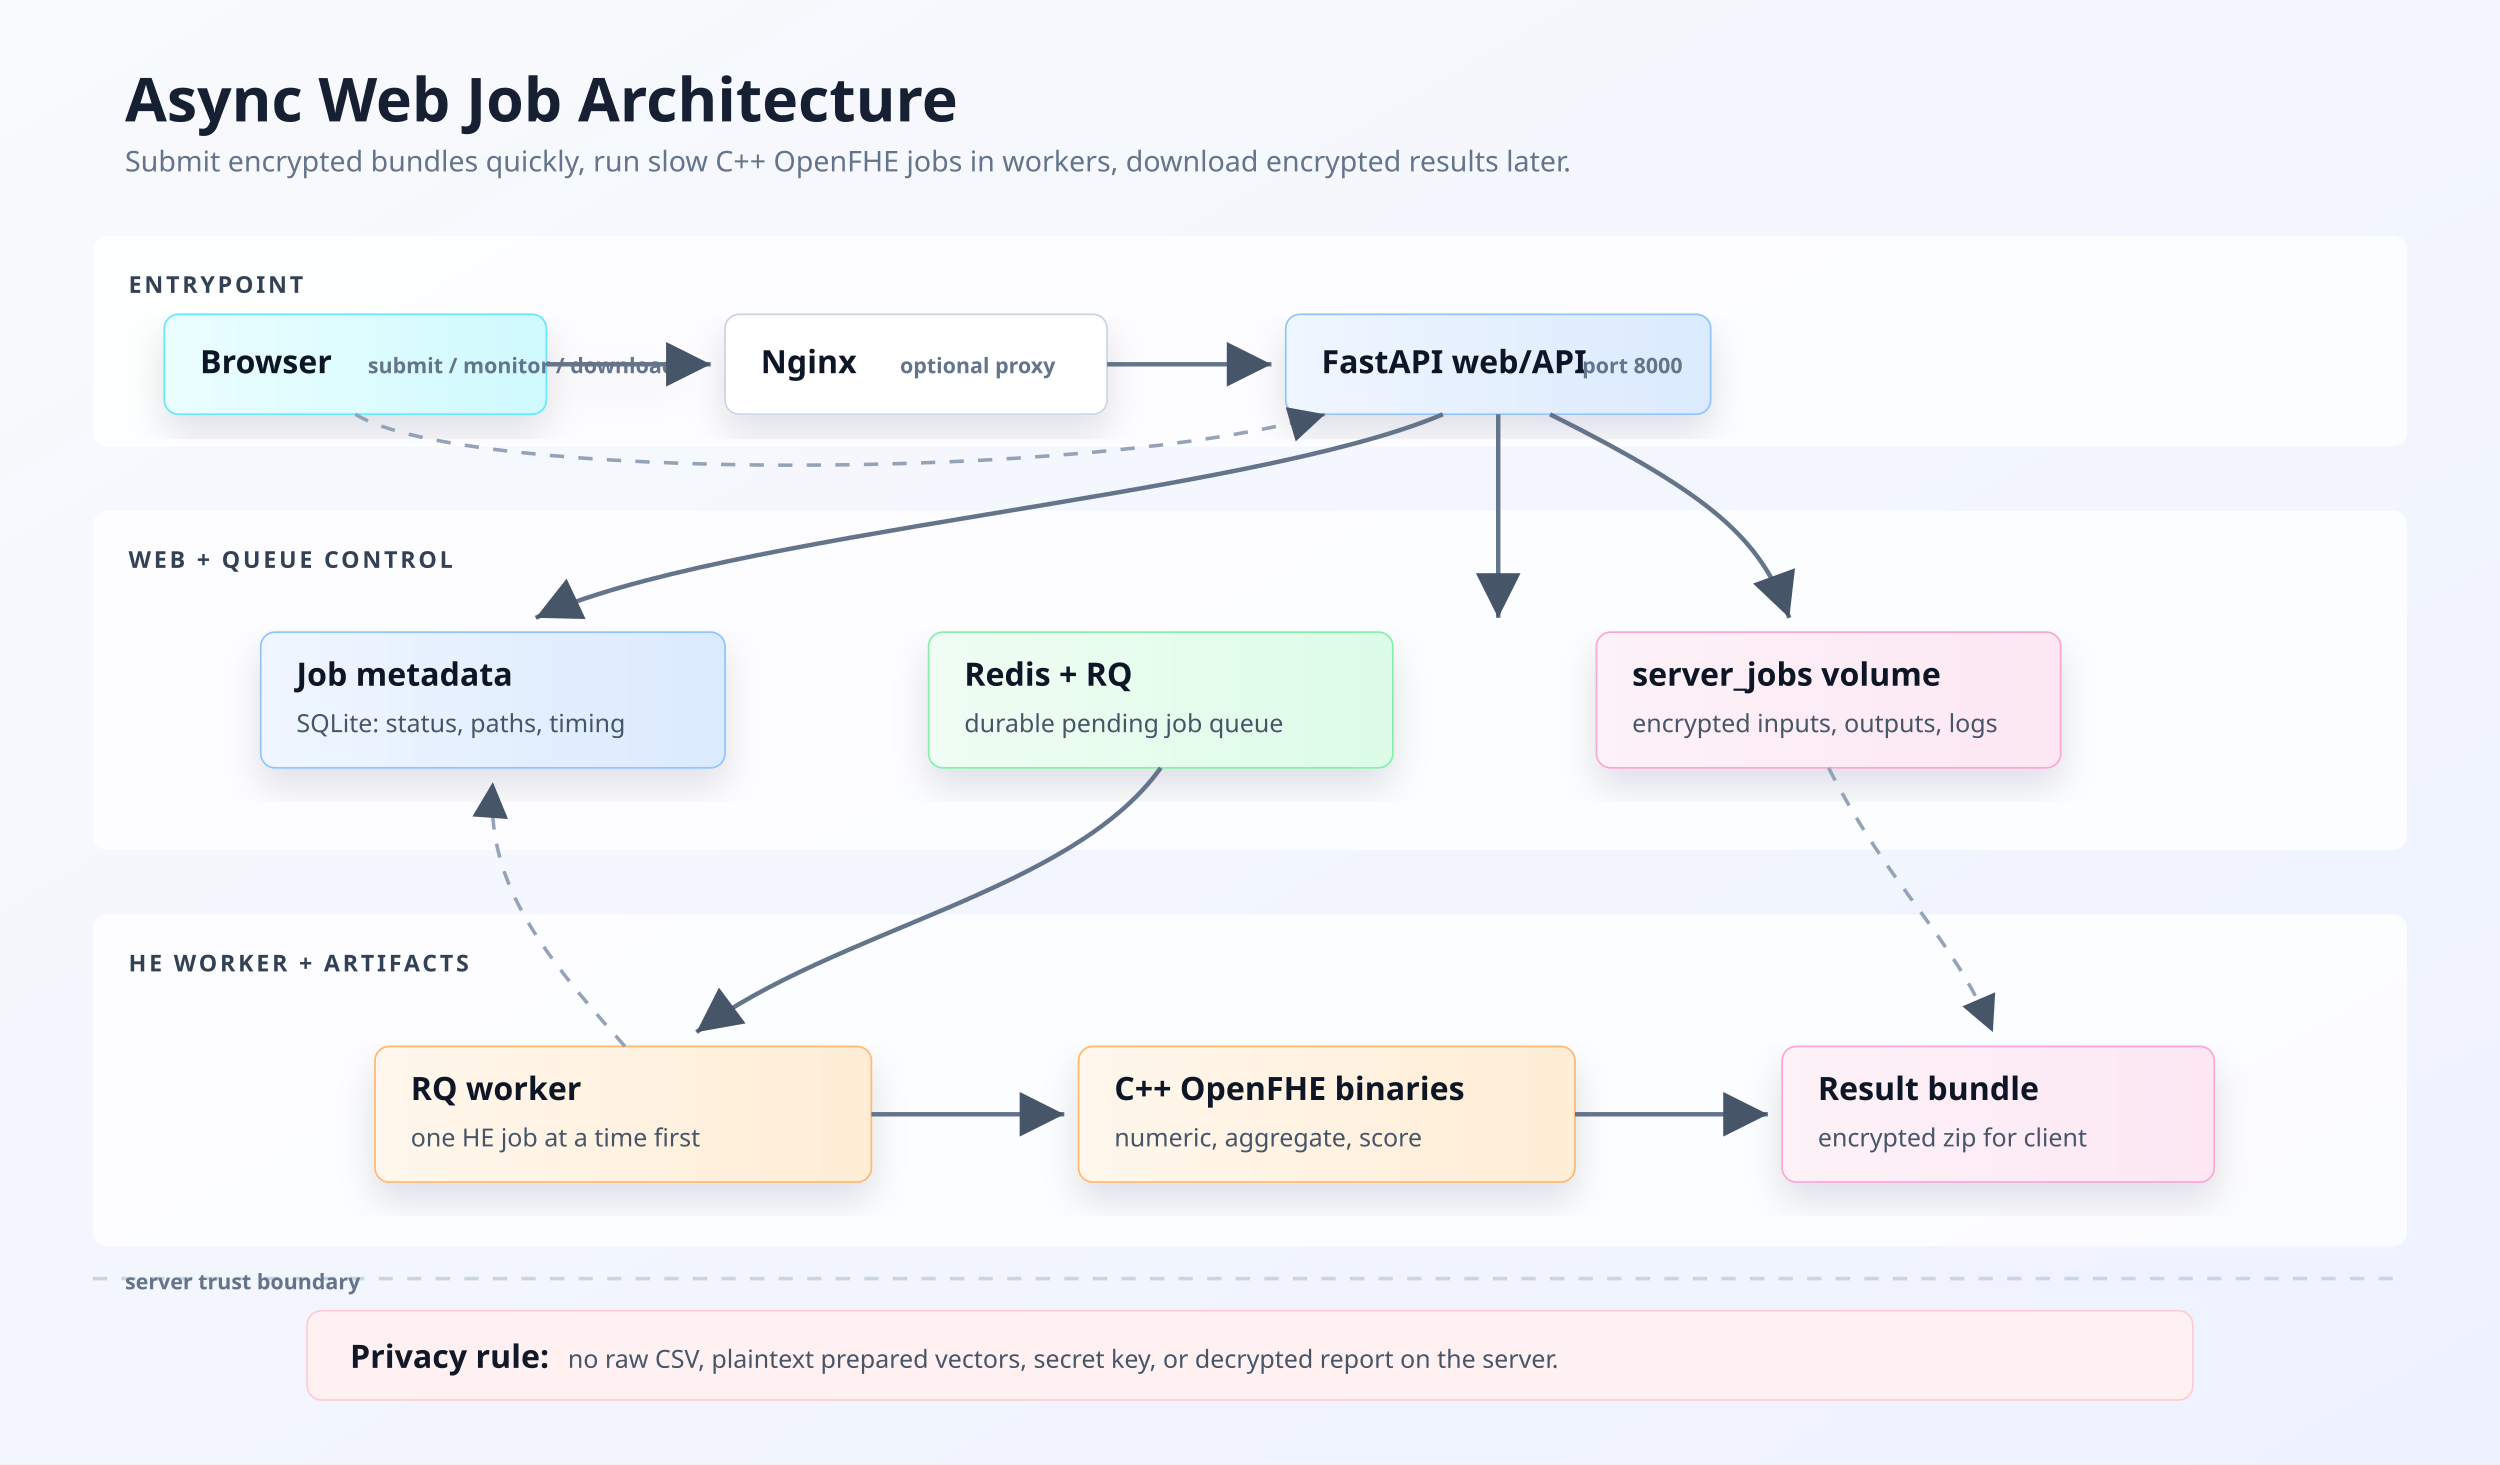
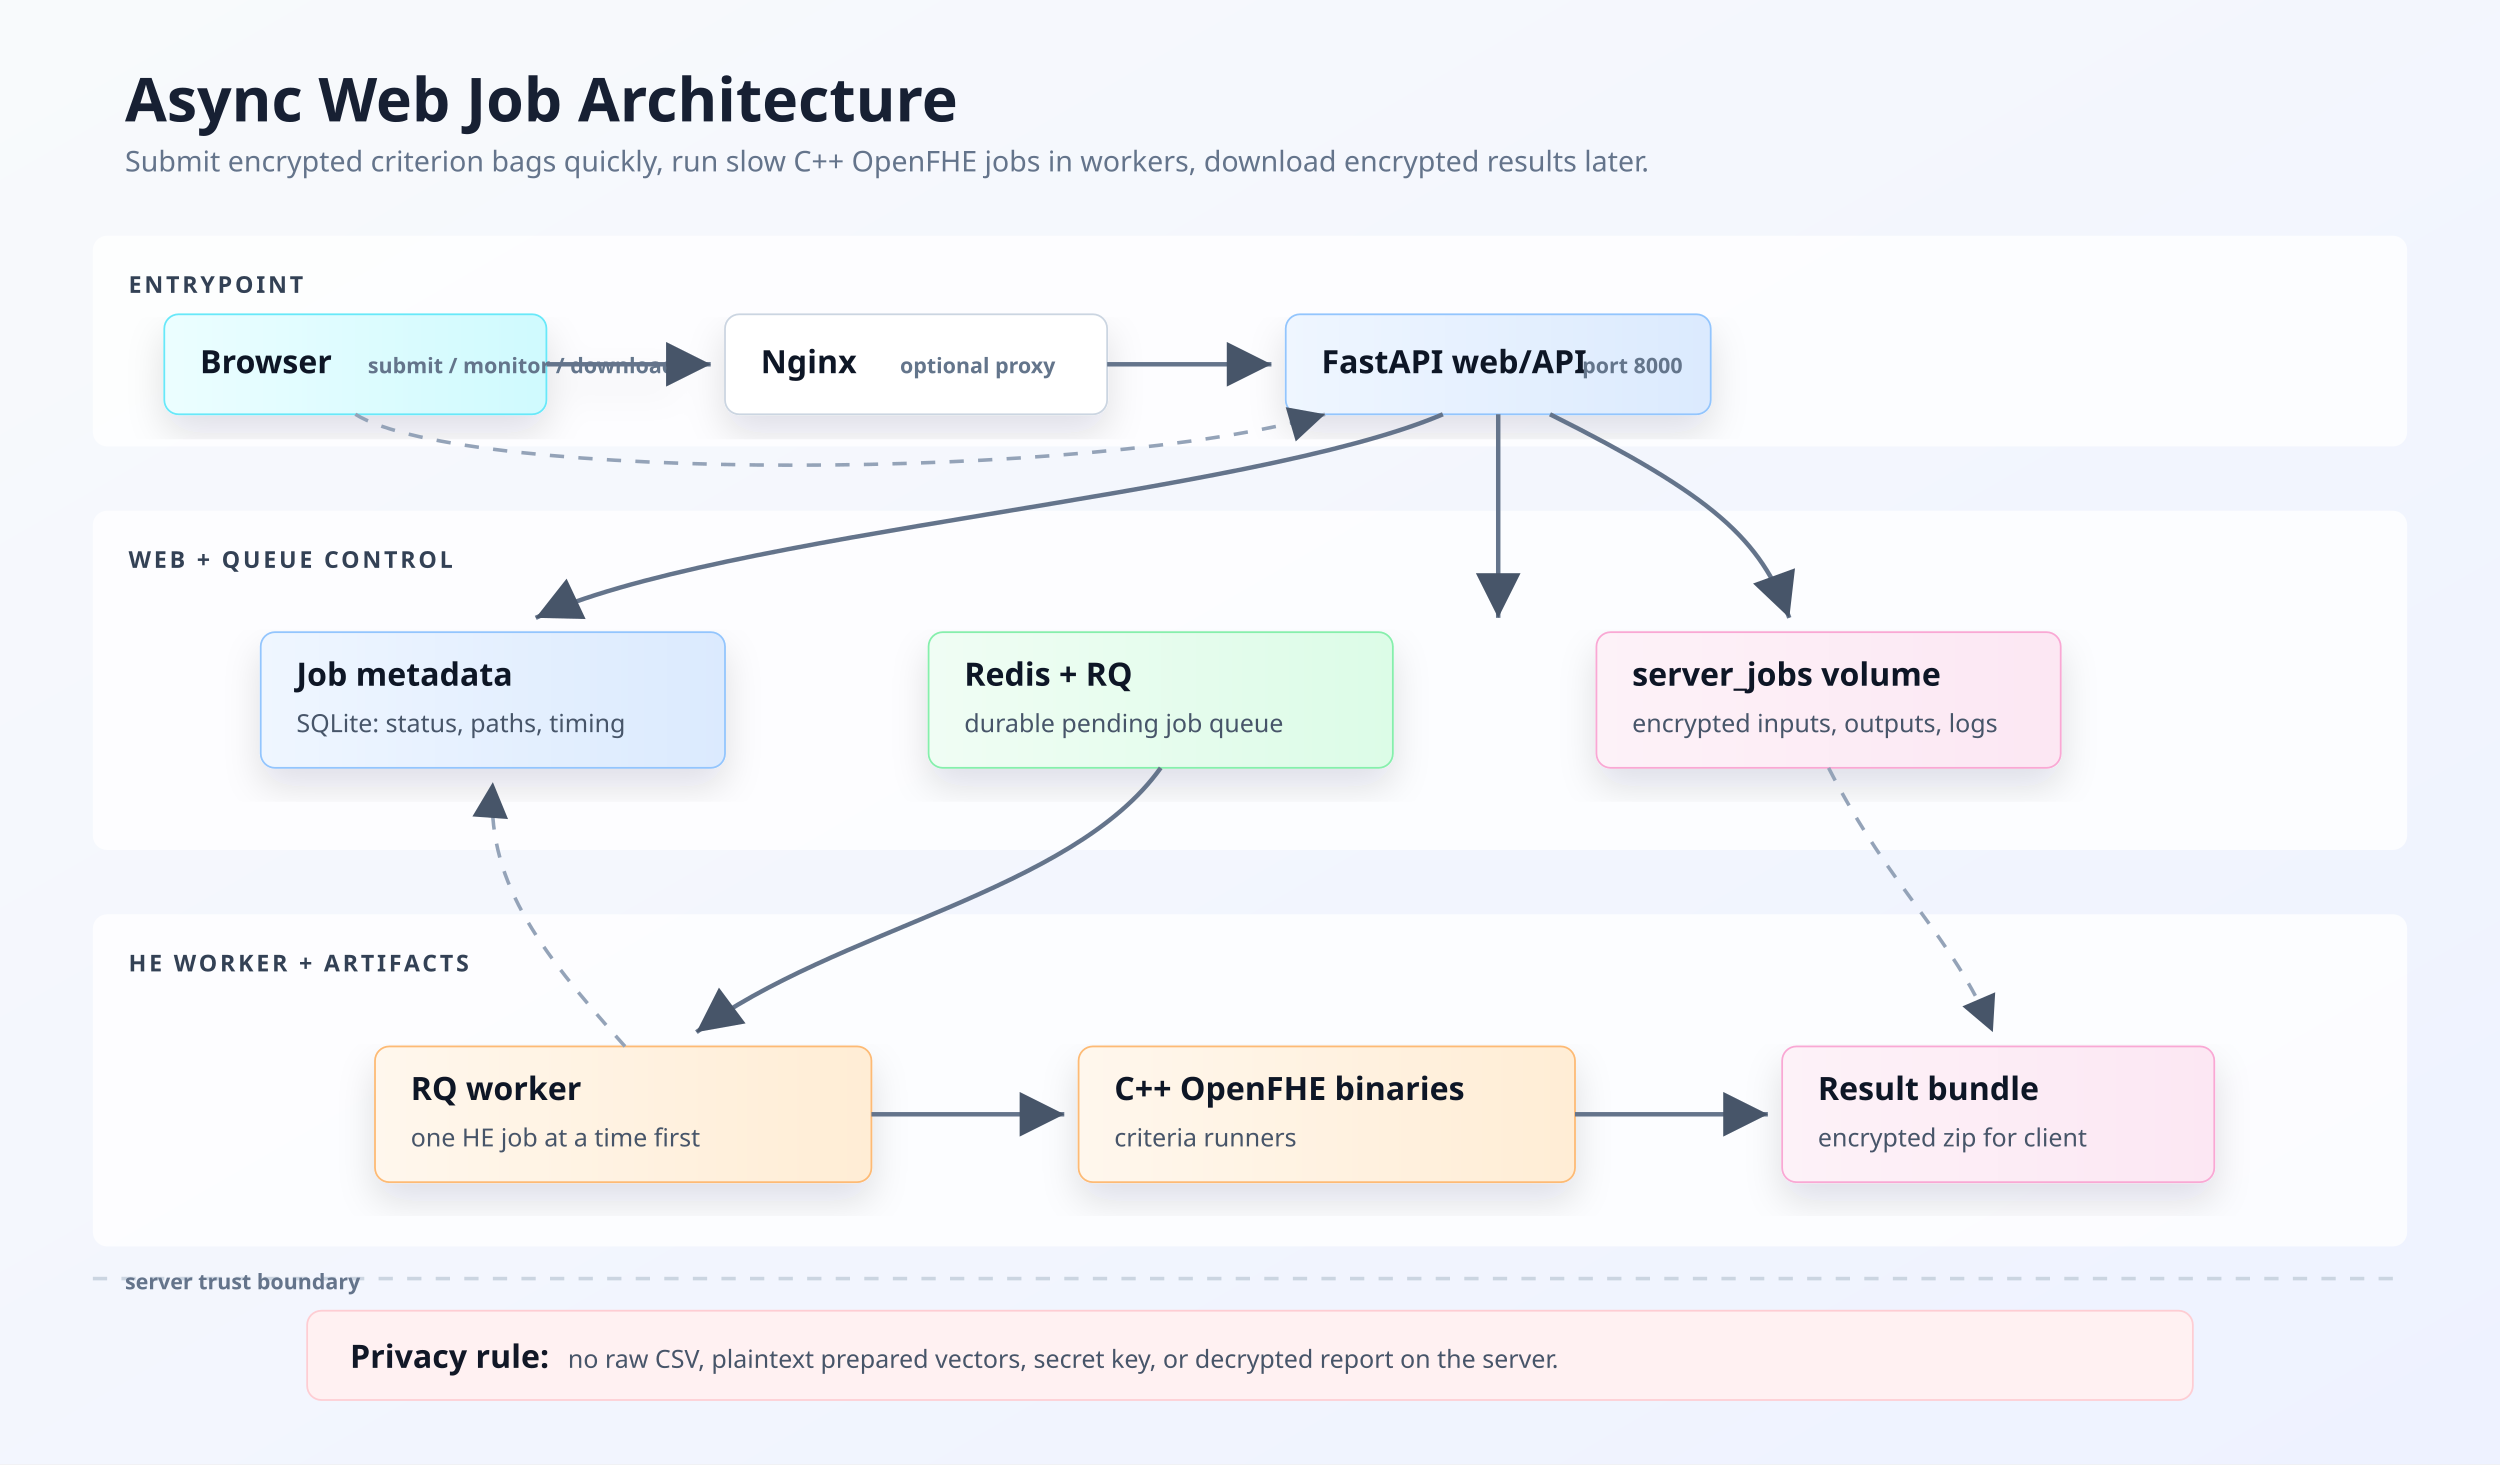
<svg xmlns="http://www.w3.org/2000/svg" width="1400" height="820" viewBox="0 0 1400 820" role="img" aria-labelledby="title desc">
  <defs>
    <linearGradient id="bg" x1="0" x2="1" y1="0" y2="1">
      <stop offset="0%" stop-color="#f8fafc" />
      <stop offset="100%" stop-color="#eef2ff" />
    </linearGradient>
    <linearGradient id="ui" x1="0" x2="1">
      <stop offset="0%" stop-color="#ecfeff" />
      <stop offset="100%" stop-color="#cffafe" />
    </linearGradient>
    <linearGradient id="web" x1="0" x2="1">
      <stop offset="0%" stop-color="#eff6ff" />
      <stop offset="100%" stop-color="#dbeafe" />
    </linearGradient>
    <linearGradient id="queue" x1="0" x2="1">
      <stop offset="0%" stop-color="#f0fdf4" />
      <stop offset="100%" stop-color="#dcfce7" />
    </linearGradient>
    <linearGradient id="compute" x1="0" x2="1">
      <stop offset="0%" stop-color="#fff7ed" />
      <stop offset="100%" stop-color="#ffedd5" />
    </linearGradient>
    <linearGradient id="store" x1="0" x2="1">
      <stop offset="0%" stop-color="#fdf2f8" />
      <stop offset="100%" stop-color="#fce7f3" />
    </linearGradient>
    <filter id="shadow" x="-10%" y="-15%" width="120%" height="140%">
      <feDropShadow dx="0" dy="10" stdDeviation="10" flood-color="#0f172a" flood-opacity="0.12" />
    </filter>
    <marker id="arrow" markerWidth="14" markerHeight="14" refX="10" refY="5" orient="auto">
      <path d="M0,0 L10,5 L0,10 Z" fill="#475569" />
    </marker>
    <style>
      .title{font:700 34px ui-sans-serif,system-ui;fill:#172033}
      .sub{font:400 16px ui-sans-serif,system-ui;fill:#64748b}
      .lane{font:800 13px ui-sans-serif,system-ui;letter-spacing:.12em;fill:#334155}
      .box-title{font:800 18px ui-sans-serif,system-ui;fill:#111827}
      .box-text{font:500 14px ui-sans-serif,system-ui;fill:#475569}
      .small{font:700 12px ui-sans-serif,system-ui;fill:#64748b}
      .line{stroke:#64748b;stroke-width:2.5;fill:none;marker-end:url(#arrow)}
      .soft{stroke:#94a3b8;stroke-width:2;fill:none;stroke-dasharray:8 8;marker-end:url(#arrow)}
      .rail{stroke:#cbd5e1;stroke-width:2;fill:none;stroke-dasharray:8 8}
    </style>
  </defs>
  <rect width="1400" height="820" fill="url(#bg)" />
  <text class="title" x="70" y="68">Async Web Job Architecture</text>
-   <text class="sub" x="70" y="96">Submit encrypted bundles quickly, run slow C++ OpenFHE jobs in workers, download encrypted results later.</text>
+   <text class="sub" x="70" y="96">Submit encrypted criterion bags quickly, run slow C++ OpenFHE jobs in workers, download encrypted results later.</text>
  <rect x="52" y="132" width="1296" height="118" rx="8" fill="#ffffff" opacity="0.78" />
  <text class="lane" x="72" y="164">ENTRYPOINT</text>
  <rect x="52" y="286" width="1296" height="190" rx="8" fill="#ffffff" opacity="0.78" />
  <text class="lane" x="72" y="318">WEB + QUEUE CONTROL</text>
  <rect x="52" y="512" width="1296" height="186" rx="8" fill="#ffffff" opacity="0.78" />
  <text class="lane" x="72" y="544">HE WORKER + ARTIFACTS</text>
  <g filter="url(#shadow)">
    <rect x="92" y="176" width="214" height="56" rx="8" fill="url(#ui)" stroke="#67e8f9" />
    <text class="box-title" x="112" y="209">Browser</text>
    <text class="small" x="206" y="209">submit / monitor / download</text>
    <rect x="406" y="176" width="214" height="56" rx="8" fill="#ffffff" stroke="#cbd5e1" />
    <text class="box-title" x="426" y="209">Nginx</text>
    <text class="small" x="504" y="209">optional proxy</text>
    <rect x="720" y="176" width="238" height="56" rx="8" fill="url(#web)" stroke="#93c5fd" />
    <text class="box-title" x="740" y="209">FastAPI web/API</text>
    <text class="small" x="886" y="209">port 8000</text>
  </g>
  <path class="line" d="M306 204 H398" />
  <path class="line" d="M620 204 H712" />
  <path class="soft" d="M199 232 C260 270, 612 270, 742 232" />
  <g filter="url(#shadow)">
    <rect x="146" y="354" width="260" height="76" rx="8" fill="url(#web)" stroke="#93c5fd" />
    <text class="box-title" x="166" y="384">Job metadata</text>
    <text class="box-text" x="166" y="410">SQLite: status, paths, timing</text>
    <rect x="520" y="354" width="260" height="76" rx="8" fill="url(#queue)" stroke="#86efac" />
    <text class="box-title" x="540" y="384">Redis + RQ</text>
    <text class="box-text" x="540" y="410">durable pending job queue</text>
    <rect x="894" y="354" width="260" height="76" rx="8" fill="url(#store)" stroke="#f9a8d4" />
    <text class="box-title" x="914" y="384">server_jobs volume</text>
    <text class="box-text" x="914" y="410">encrypted inputs, outputs, logs</text>
  </g>
  <path class="line" d="M808 232 C700 278, 402 298, 300 346" />
  <path class="line" d="M839 232 V346" />
  <path class="line" d="M868 232 C960 278, 986 302, 1002 346" />
  <g filter="url(#shadow)">
    <rect x="210" y="586" width="278" height="76" rx="8" fill="url(#compute)" stroke="#fdba74" />
    <text class="box-title" x="230" y="616">RQ worker</text>
    <text class="box-text" x="230" y="642">one HE job at a time first</text>
    <rect x="604" y="586" width="278" height="76" rx="8" fill="url(#compute)" stroke="#fdba74" />
    <text class="box-title" x="624" y="616">C++ OpenFHE binaries</text>
-     <text class="box-text" x="624" y="642">numeric, aggregate, score</text>
+     <text class="box-text" x="624" y="642">criteria runners</text>
    <rect x="998" y="586" width="242" height="76" rx="8" fill="url(#store)" stroke="#f9a8d4" />
    <text class="box-title" x="1018" y="616">Result bundle</text>
    <text class="box-text" x="1018" y="642">encrypted zip for client</text>
  </g>
  <path class="line" d="M650 430 C600 500, 468 520, 390 578" />
  <path class="line" d="M488 624 H596" />
  <path class="line" d="M882 624 H990" />
  <path class="soft" d="M1024 430 C1060 500, 1092 522, 1116 578" />
  <path class="soft" d="M350 586 C300 530, 272 492, 276 438" />
  <rect x="172" y="734" width="1056" height="50" rx="8" fill="#fff1f2" stroke="#fecdd3" />
  <text class="box-title" x="196" y="766">Privacy rule:</text>
  <text class="box-text" x="318" y="766">no raw CSV, plaintext prepared vectors, secret key, or decrypted report on the server.</text>
  <path class="rail" d="M52 716 H1348" />
  <text class="small" x="70" y="722">server trust boundary</text>
</svg>
